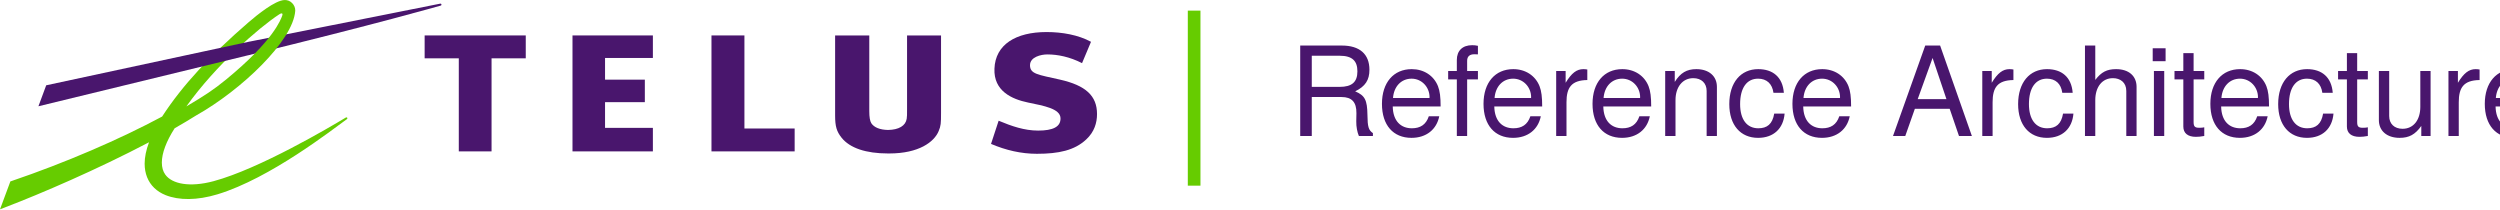
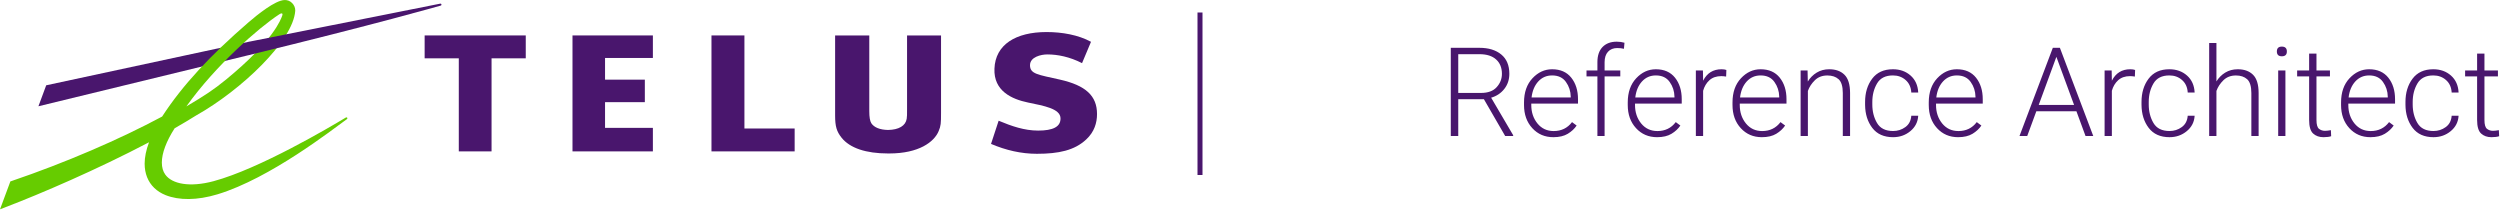
- <svg xmlns="http://www.w3.org/2000/svg" version="1.1" id="Layer_1" x="0px" y="0px" width="1000" height="83.723" viewBox="0 0 1000 83.724" enable-background="new 0 0 273.274 74.559" xml:space="preserve">
-   <defs id="defs3812" />
-   <polyline id="polyline236" points="140.39,12.462 140.39,7.616 123.104,7.616 123.104,32.549 140.39,32.549   140.39,27.492 130.103,27.492 130.103,21.965 138.66,21.965 138.66,17.125 130.103,17.125 130.103,12.462 140.39,12.462 " style="fill:#49166d" transform="matrix(1.860171,0,0,1.860171,0,0.00650789)" />
-   <polyline id="polyline238" points="170.875,27.629 160.075,27.629 160.075,7.616 152.99,7.616 152.99,32.549   170.875,32.549 170.875,27.629 " style="fill:#49166d" transform="matrix(1.860171,0,0,1.860171,0,0.00650789)" />
-   <path id="path240" d="m 424.004,31.849 c -8.892,-2.003 -12.004,-2.236 -12.004,-5.774 0,-3.283 4.407,-4.304 6.94,-4.304 4.1,0 8.944,0.956 13.877,3.486 l 3.586,-8.534 c -5.058,-2.757 -11.542,-3.904 -17.785,-3.904 -12.264,0 -20.492,4.976 -20.839,14.677 -0.352,8.847 6.845,12.156 13.455,13.522 6.373,1.317 12.837,2.444 12.969,6.23 0.117,3.492 -3.023,4.987 -8.949,4.987 -5.486,0 -10.588,-1.763 -15.8,-3.947 l -3.045,9.277 c 5.992,2.548 12.076,3.953 18.345,3.953 8.711,0 15.069,-1.36 19.751,-5.754 3.244,-3.017 4.304,-6.659 4.304,-10.136 0.007,-7.331 -4.559,-11.461 -14.805,-13.776" style="fill:#49166d;stroke-width:1.86" />
-   <polyline id="polyline242" points="113.053,12.538 113.053,7.616 91.309,7.616 91.309,12.538 98.655,12.538   98.655,32.549 105.698,32.549 105.698,12.538 113.053,12.538 " style="fill:#49166d" transform="matrix(1.860171,0,0,1.860171,0,0.00650789)" />
-   <path id="path244" d="m 362.821,14.174 v 29.467 c 0,2.308 0,2.947 -0.136,3.845 -0.426,2.809 -3.146,4.438 -7.487,4.496 -3.216,-0.052 -5.569,-1.003 -6.665,-2.682 -0.551,-0.863 -0.82,-2.415 -0.82,-4.892 V 14.174 H 334.044 v 31.963 c 0,4.429 0.59,6.429 2.593,8.957 3.298,4.124 9.731,6.293 18.587,6.293 0.099,0 0.186,0 0.292,0 0.045,0 0.125,0 0.192,0 11.862,0 17.984,-4.624 19.755,-8.951 0.885,-2.098 0.951,-3.092 0.951,-7.325 V 14.174 h -13.592" style="fill:#49166d;stroke-width:1.86" />
-   <path id="path246" d="M 176.024,1.474 99.372,16.735 v 5.346 l 0.244,-0.063 C 150.253,9.709 176.022,2.306 176.231,2.254 c 0.286,-0.074 0.387,-0.298 0.348,-0.486 -0.043,-0.197 -0.249,-0.361 -0.554,-0.294" style="fill:#49166d;stroke-width:1.86" />
-   <path id="path248" d="m 111.082,4.785 v -0.007 0.007 m 2.621,-4.769 C 109.977,0.228 103.078,5.747 99.29,9.025 84.21,22.072 72.997,34.064 64.844,46.624 47.847,55.728 26.174,65.09 4.66,72.397 L 4.141,72.572 0,83.723 2.364,82.808 C 16.051,77.592 38.896,67.797 59.605,56.907 c -1.166,3.11 -1.754,5.969 -1.754,8.577 0,1.942 0.326,3.75 0.975,5.394 1.302,3.281 3.869,5.767 7.428,7.18 5.3,2.113 12.53,2.152 20.78,-0.344 C 108.109,71.325 133.108,51.712 138.551,47.811 l 0.208,-0.147 c 0.214,-0.154 0.229,-0.387 0.14,-0.545 -0.119,-0.18 -0.37,-0.229 -0.577,-0.102 h -0.002 0.002 l -0.268,0.162 c -5.841,3.506 -34.223,20.358 -52.673,25.304 -9.398,2.521 -16.559,1.146 -19.26,-2.634 -0.938,-1.291 -1.39,-2.924 -1.39,-4.829 0,-3.718 1.75,-8.453 5.121,-13.715 3.103,-1.765 6.001,-3.492 8.613,-5.132 17.999,-10.116 38.736,-29.783 39.622,-41.789 0.004,-0.082 0.004,-0.177 0.004,-0.266 0,-1.036 -0.448,-2.102 -1.235,-2.889 -0.845,-0.861 -1.957,-1.291 -3.153,-1.213 z m -2.007,5.722 c 1.181,-0.765 1.522,-0.286 1.174,0.577 -0.562,1.378 -3.16,9.671 -22.456,25.512 -5.035,4.124 -8.616,6.44 -15.867,10.733 C 86.42,25.921 103.755,10.894 111.696,5.738 Z" style="fill:#66cc00;stroke-width:1.86" />
-   <polyline id="polyline250" points="53.286,9.02 9.932,18.339 8.26,22.848 53.421,11.866 54.818,11.077 54.779,9.025   53.286,9.02 " style="fill:#49166d" transform="matrix(1.860171,0,0,1.860171,0,0.00650789)" />
-   <text xml:space="preserve" style="font-style:normal;font-weight:normal;font-size:74.407px;line-height:1.25;font-family:sans-serif;letter-spacing:0px;word-spacing:0px;fill:#49166d;fill-opacity:1;stroke:none;stroke-width:1.86" x="515.476" y="54.39" id="text3818">
-     <tspan id="tspan3816" x="515.476" y="54.39" style="font-style:normal;font-variant:normal;font-weight:300;font-stretch:normal;font-size:49.605px;font-family:HelveticaNeue;-inkscape-font-specification:'HelveticaNeue Light';font-variant-ligatures:normal;font-variant-caps:normal;font-variant-numeric:normal;font-feature-settings:normal;text-align:start;writing-mode:lr-tb;text-anchor:start;fill:#49166d;fill-opacity:1;stroke-width:1.86">Reference Architecture</tspan>
-   </text>
-   <text xml:space="preserve" style="font-style:normal;font-weight:normal;font-size:74.407px;line-height:1.25;font-family:sans-serif;letter-spacing:0px;word-spacing:0px;fill:#66cc00;fill-opacity:1;stroke:none;stroke-width:1.86" x="467.981" y="58.484" id="text825">
-     <tspan id="tspan823" x="467.981" y="58.484" style="font-style:normal;font-variant:normal;font-weight:normal;font-stretch:normal;font-family:HelveticaNeue;-inkscape-font-specification:HelveticaNeue;fill:#66cc00;fill-opacity:1;stroke-width:1.86">|</tspan>
+ <svg xmlns="http://www.w3.org/2000/svg" version="1.1" id="TELUS_Property_Logo" x="0px" y="0px" width="1000" height="83.723" viewBox="0 0 1000 83.724" enable-background="new 0 0 273.274 74.559" xml:space="preserve">
+ `
+   
+   <polyline id="TELUS-T-Logo-Dash-1" points="53.286,9.02 9.932,18.339 8.26,22.848 53.421,11.866 54.818,11.077 54.779,9.025 53.286,9.02 " style="fill:#49166d" transform="matrix(1.860171,0,0,1.860171,0,0.00650789)" />
+   <path id="TELUS-T-Logo-Main" d="m 111.082,4.785 v -0.007 0.007 m 2.621,-4.769 C 109.977,0.228 103.078,5.747 99.29,9.025 84.21,22.072 72.997,34.064 64.844,46.624 47.847,55.728 26.174,65.09 4.66,72.397 L 4.141,72.572 0,83.723 2.364,82.808 C 16.051,77.592 38.896,67.797 59.605,56.907 c -1.166,3.11 -1.754,5.969 -1.754,8.577 0,1.942 0.326,3.75 0.975,5.394 1.302,3.281 3.869,5.767 7.428,7.18 5.3,2.113 12.53,2.152 20.78,-0.344 C 108.109,71.325 133.108,51.712 138.551,47.811 l 0.208,-0.147 c 0.214,-0.154 0.229,-0.387 0.14,-0.545 -0.119,-0.18 -0.37,-0.229 -0.577,-0.102 h -0.002 0.002 l -0.268,0.162 c -5.841,3.506 -34.223,20.358 -52.673,25.304 -9.398,2.521 -16.559,1.146 -19.26,-2.634 -0.938,-1.291 -1.39,-2.924 -1.39,-4.829 0,-3.718 1.75,-8.453 5.121,-13.715 3.103,-1.765 6.001,-3.492 8.613,-5.132 17.999,-10.116 38.736,-29.783 39.622,-41.789 0.004,-0.082 0.004,-0.177 0.004,-0.266 0,-1.036 -0.448,-2.102 -1.235,-2.889 -0.845,-0.861 -1.957,-1.291 -3.153,-1.213 z m -2.007,5.722 c 1.181,-0.765 1.522,-0.286 1.174,0.577 -0.562,1.378 -3.16,9.671 -22.456,25.512 -5.035,4.124 -8.616,6.44 -15.867,10.733 C 86.42,25.921 103.755,10.894 111.696,5.738 Z" style="fill:#66cc00;stroke-width:1.86" />
+   <path id="TELUS-T-Logo-Dash-2" d="M 176.024,1.474 99.372,16.735 v 5.346 l 0.244,-0.063 C 150.253,9.709 176.022,2.306 176.231,2.254 c 0.286,-0.074 0.387,-0.298 0.348,-0.486 -0.043,-0.197 -0.249,-0.361 -0.554,-0.294" style="fill:#49166d;stroke-width:1.86" />
+   <polyline id="TELUS-Letter-T" points="113.053,12.538 113.053,7.616 91.309,7.616 91.309,12.538 98.655,12.538 98.655,32.549 105.698,32.549 105.698,12.538 113.053,12.538 " style="fill:#49166d" transform="matrix(1.860171,0,0,1.860171,0,0.00650789)" />
+   <polyline id="TELUS-Letter-E" points="140.39,12.462 140.39,7.616 123.104,7.616 123.104,32.549 140.39,32.549 140.39,27.492 130.103,27.492 130.103,21.965 138.66,21.965 138.66,17.125 130.103,17.125 130.103,12.462 140.39,12.462 " style="fill:#49166d" transform="matrix(1.860171,0,0,1.860171,0,0.00650789)" />
+   <polyline id="TELUS-Letter-L" points="170.875,27.629 160.075,27.629 160.075,7.616 152.99,7.616 152.99,32.549 170.875,32.549 170.875,27.629 " style="fill:#49166d" transform="matrix(1.860171,0,0,1.860171,0,0.00650789)" />
+   <path id="TELUS-Letter-U" d="m 362.821,14.174 v 29.467 c 0,2.308 0,2.947 -0.136,3.845 -0.426,2.809 -3.146,4.438 -7.487,4.496 -3.216,-0.052 -5.569,-1.003 -6.665,-2.682 -0.551,-0.863 -0.82,-2.415 -0.82,-4.892 V 14.174 H 334.044 v 31.963 c 0,4.429 0.59,6.429 2.593,8.957 3.298,4.124 9.731,6.293 18.587,6.293 0.099,0 0.186,0 0.292,0 0.045,0 0.125,0 0.192,0 11.862,0 17.984,-4.624 19.755,-8.951 0.885,-2.098 0.951,-3.092 0.951,-7.325 V 14.174 h -13.592" style="fill:#49166d;stroke-width:1.86" />
+   <path id="TELUS-Letter-S" d="m 424.004,31.849 c -8.892,-2.003 -12.004,-2.236 -12.004,-5.774 0,-3.283 4.407,-4.304 6.94,-4.304 4.1,0 8.944,0.956 13.877,3.486 l 3.586,-8.534 c -5.058,-2.757 -11.542,-3.904 -17.785,-3.904 -12.264,0 -20.492,4.976 -20.839,14.677 -0.352,8.847 6.845,12.156 13.455,13.522 6.373,1.317 12.837,2.444 12.969,6.23 0.117,3.492 -3.023,4.987 -8.949,4.987 -5.486,0 -10.588,-1.763 -15.8,-3.947 l -3.045,9.277 c 5.992,2.548 12.076,3.953 18.345,3.953 8.711,0 15.069,-1.36 19.751,-5.754 3.244,-3.017 4.304,-6.659 4.304,-10.136 0.007,-7.331 -4.559,-11.461 -14.805,-13.776" style="fill:#49166d;stroke-width:1.86" />
+   <line id="Vertical Divider" x1="480" y1="5" x2="480" y2="70" style="stroke:#49166d;stroke-width:2">
+   </line>
+   <text id="Modifiable-Text" x="515.476" y="54.39" style="font-style:normal;font-variant:normal;font-weight:300;font-stretch:normal;font-size:49.605px;font-family:-apple-system,BlinkMacSystemFont,'Segoe UI',Roboto,Oxygen-Sans,Ubuntu,Cantarell,'Helvetica Neue',sans-serif;font-variant-ligatures:normal;font-variant-caps:normal;font-variant-numeric:normal;font-feature-settings:normal;text-align:start;writing-mode:lr-tb;text-anchor:start;fill:#49166d;fill-opacity:1;stroke-width:1.86">
+     Reference Architecture
  </text>
</svg>
